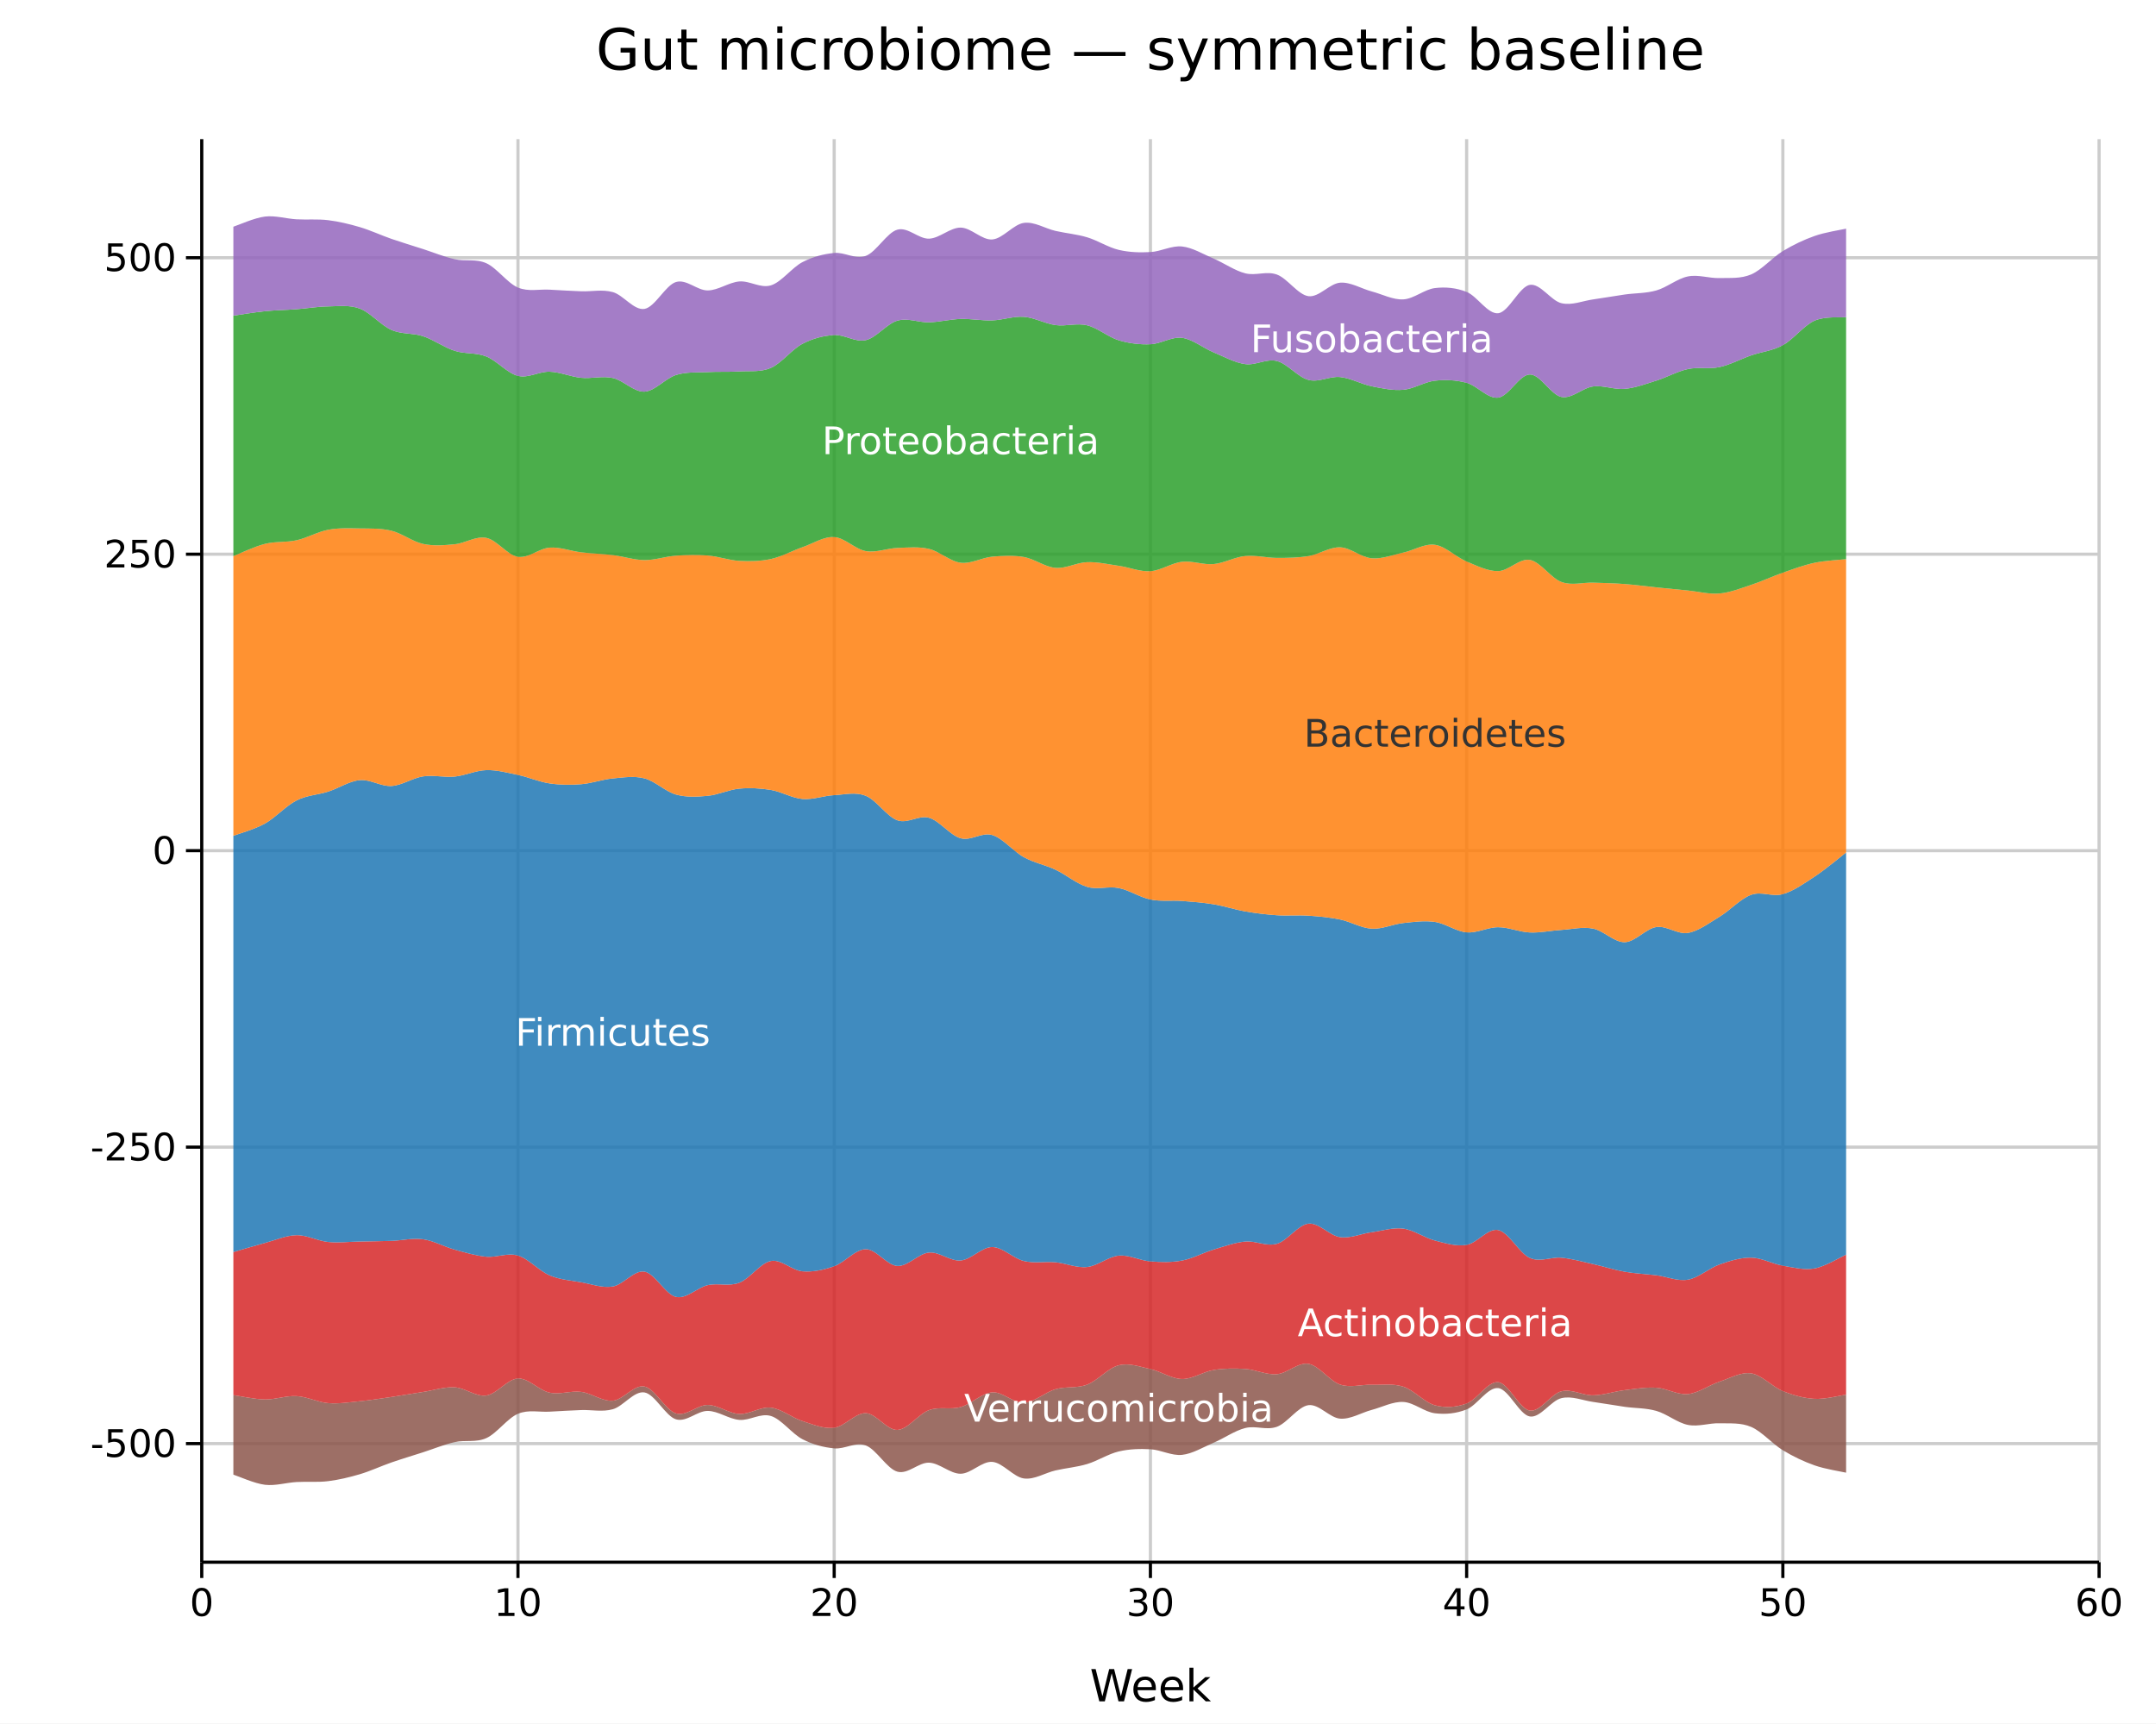
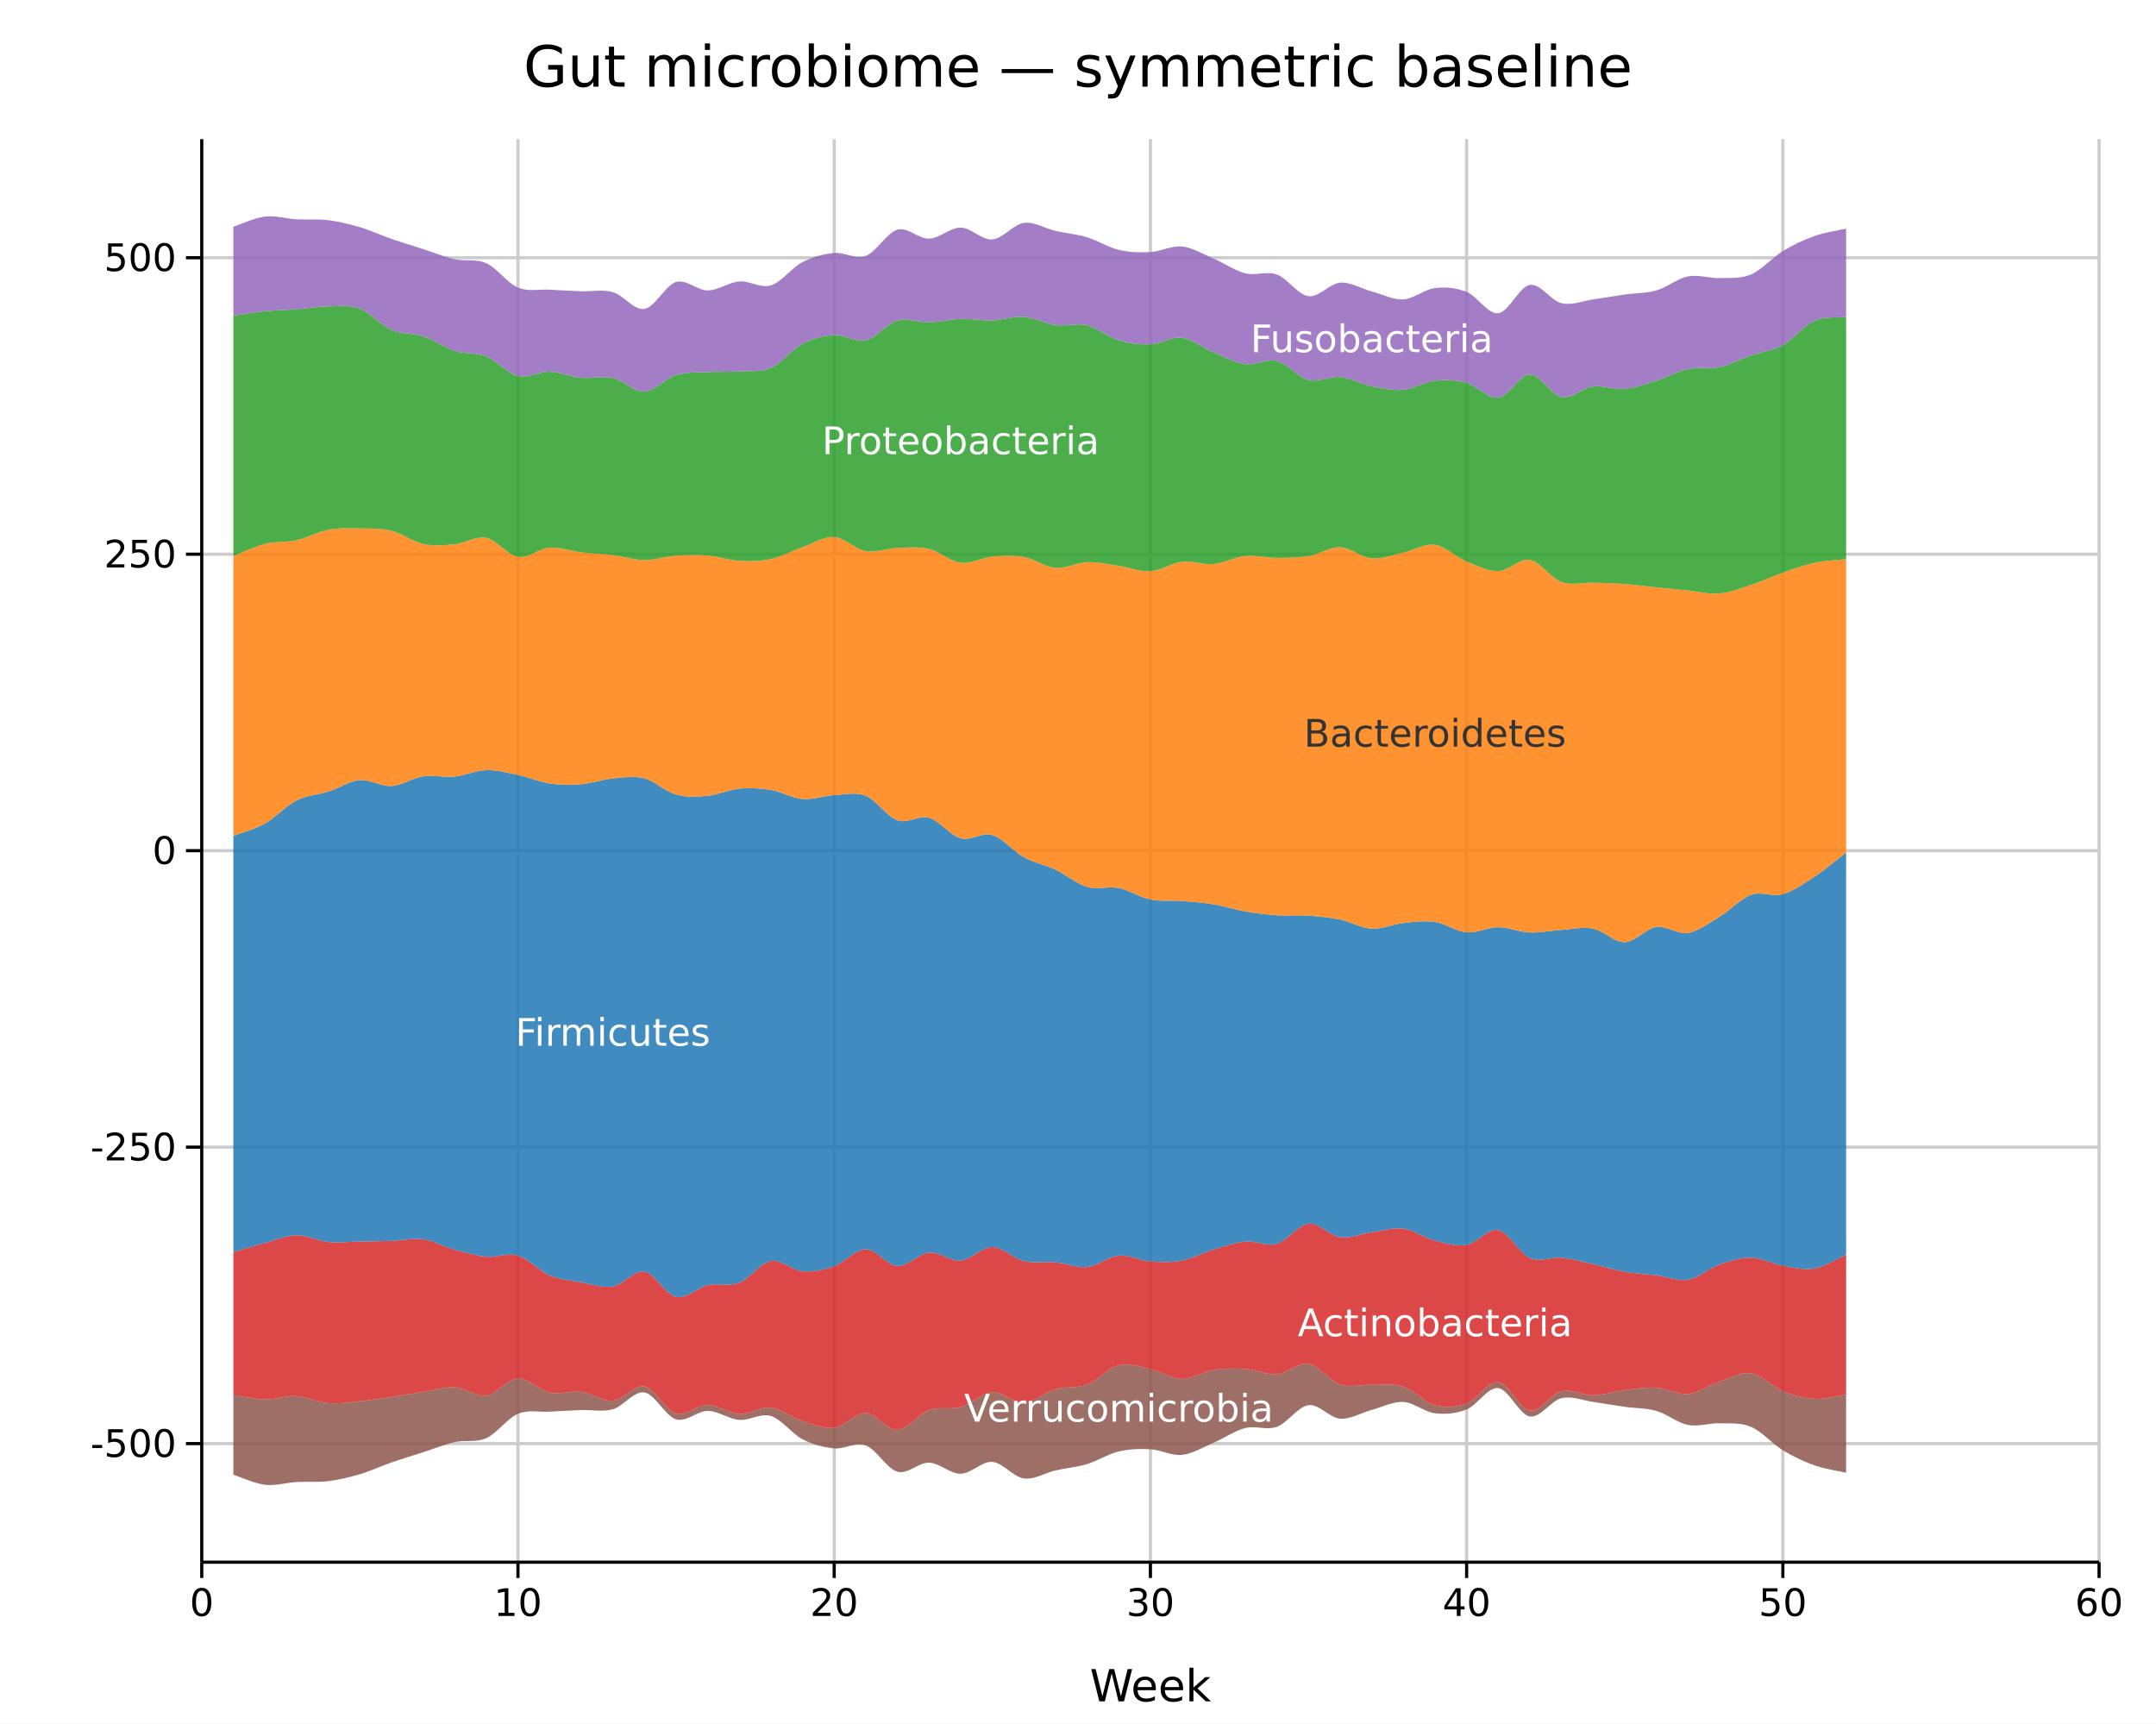
<svg xmlns="http://www.w3.org/2000/svg" width="681.8" height="545" font-family="DejaVu Sans, Liberation Sans, Arial, sans-serif" fill="black">
  <rect width="100%" height="100%" fill="white" />
  <defs>
    <clipPath id="kuva-clip-1">
      <rect x="63.8" y="44" width="600" height="450" />
    </clipPath>
  </defs>
  <line x1="163.8" y1="44" x2="163.8" y2="494" stroke="#cccccc" stroke-width="1" />
  <line x1="263.8" y1="44" x2="263.8" y2="494" stroke="#cccccc" stroke-width="1" />
  <line x1="363.8" y1="44" x2="363.8" y2="494" stroke="#cccccc" stroke-width="1" />
  <line x1="463.8" y1="44" x2="463.8" y2="494" stroke="#cccccc" stroke-width="1" />
  <line x1="563.8" y1="44" x2="563.8" y2="494" stroke="#cccccc" stroke-width="1" />
  <line x1="663.8" y1="44" x2="663.8" y2="494" stroke="#cccccc" stroke-width="1" />
  <line x1="63.8" y1="456.5" x2="663.8" y2="456.5" stroke="#cccccc" stroke-width="1" />
  <line x1="63.8" y1="362.75" x2="663.8" y2="362.75" stroke="#cccccc" stroke-width="1" />
  <line x1="63.8" y1="269" x2="663.8" y2="269" stroke="#cccccc" stroke-width="1" />
  <line x1="63.8" y1="175.25" x2="663.8" y2="175.25" stroke="#cccccc" stroke-width="1" />
  <line x1="63.8" y1="81.5" x2="663.8" y2="81.5" stroke="#cccccc" stroke-width="1" />
  <line x1="63.8" y1="494" x2="663.8" y2="494" stroke="#000000" stroke-width="1" />
  <line x1="63.8" y1="44" x2="63.8" y2="494" stroke="#000000" stroke-width="1" />
  <line x1="63.8" y1="494" x2="63.8" y2="499" stroke="#000000" stroke-width="1" />
  <text x="63.8" y="511" font-size="12" text-anchor="middle">0</text>
  <line x1="163.8" y1="494" x2="163.8" y2="499" stroke="#000000" stroke-width="1" />
  <text x="163.8" y="511" font-size="12" text-anchor="middle">10</text>
  <line x1="263.8" y1="494" x2="263.8" y2="499" stroke="#000000" stroke-width="1" />
  <text x="263.8" y="511" font-size="12" text-anchor="middle">20</text>
  <line x1="363.8" y1="494" x2="363.8" y2="499" stroke="#000000" stroke-width="1" />
  <text x="363.8" y="511" font-size="12" text-anchor="middle">30</text>
  <line x1="463.8" y1="494" x2="463.8" y2="499" stroke="#000000" stroke-width="1" />
  <text x="463.8" y="511" font-size="12" text-anchor="middle">40</text>
  <line x1="563.8" y1="494" x2="563.8" y2="499" stroke="#000000" stroke-width="1" />
  <text x="563.8" y="511" font-size="12" text-anchor="middle">50</text>
  <line x1="663.8" y1="494" x2="663.8" y2="499" stroke="#000000" stroke-width="1" />
  <text x="663.8" y="511" font-size="12" text-anchor="middle">60</text>
  <line x1="58.8" y1="456.5" x2="63.8" y2="456.5" stroke="#000000" stroke-width="1" />
  <text x="55.8" y="460.7" font-size="12" text-anchor="end">-500</text>
  <line x1="58.8" y1="362.75" x2="63.8" y2="362.75" stroke="#000000" stroke-width="1" />
  <text x="55.8" y="366.95" font-size="12" text-anchor="end">-250</text>
  <line x1="58.8" y1="269" x2="63.8" y2="269" stroke="#000000" stroke-width="1" />
  <text x="55.8" y="273.2" font-size="12" text-anchor="end">0</text>
  <line x1="58.8" y1="175.25" x2="63.8" y2="175.25" stroke="#000000" stroke-width="1" />
  <text x="55.8" y="179.45" font-size="12" text-anchor="end">250</text>
  <line x1="58.8" y1="81.5" x2="63.8" y2="81.5" stroke="#000000" stroke-width="1" />
  <text x="55.8" y="85.7" font-size="12" text-anchor="end">500</text>
  <text x="363.8" y="538" font-size="14" text-anchor="middle">Week</text>
-   <text x="363.8" y="22" font-size="18" text-anchor="middle">Gut microbiome — symmetric baseline</text>
+   <text x="340.9" y="27.4" font-size="18" text-anchor="middle">Gut microbiome — symmetric baseline</text>
  <g clip-path="url(#kuva-clip-1)">
    <path d="M 73.8 441.16 C 75.47 441.39 80.47 442.48 83.8 442.54 C 87.13 442.59 90.47 441.28 93.8 441.48 C 97.13 441.67 100.47 443.42 103.8 443.7 C 107.13 443.97 110.47 443.43 113.8 443.1 C 117.13 442.78 120.47 442.24 123.8 441.75 C 127.13 441.26 130.47 440.67 133.8 440.16 C 137.13 439.65 140.47 438.52 143.8 438.7 C 147.13 438.89 150.47 441.75 153.8 441.29 C 157.13 440.82 160.47 436.06 163.8 435.91 C 167.13 435.76 170.47 439.67 173.8 440.38 C 177.13 441.08 180.47 439.72 183.8 440.14 C 187.13 440.56 190.47 443.21 193.8 442.93 C 197.13 442.64 200.47 437.77 203.8 438.44 C 207.13 439.11 210.47 445.98 213.8 446.96 C 217.13 447.93 220.47 444.25 223.8 444.28 C 227.13 444.31 230.47 446.98 233.8 447.12 C 237.13 447.26 240.47 444.75 243.8 445.13 C 247.13 445.51 250.47 448.33 253.8 449.39 C 257.13 450.45 260.47 451.91 263.8 451.49 C 267.13 451.07 270.47 446.76 273.8 446.87 C 277.13 446.98 280.47 452.33 283.8 452.17 C 287.13 452.01 290.47 447.12 293.8 445.91 C 297.13 444.71 300.47 445.87 303.8 444.94 C 307.13 444.0 310.47 440.51 313.8 440.29 C 317.13 440.06 320.47 443.75 323.8 443.58 C 327.13 443.42 330.47 440.26 333.8 439.3 C 337.13 438.34 340.47 439.1 343.8 437.84 C 347.13 436.57 350.47 432.54 353.8 431.73 C 357.13 430.91 360.47 432.2 363.8 432.93 C 367.13 433.65 370.47 436.02 373.8 436.07 C 377.13 436.12 380.47 433.75 383.8 433.22 C 387.13 432.69 390.47 432.67 393.8 432.89 C 397.13 433.11 400.47 434.82 403.8 434.55 C 407.13 434.28 410.47 430.72 413.8 431.27 C 417.13 431.82 420.47 436.72 423.8 437.83 C 427.13 438.93 430.47 437.78 433.8 437.89 C 437.13 438.01 440.47 437.42 443.8 438.5 C 447.13 439.58 450.47 443.5 453.8 444.39 C 457.13 445.27 460.47 445.03 463.8 443.81 C 467.13 442.59 470.47 436.71 473.8 437.08 C 477.13 437.45 480.47 445.57 483.8 446.05 C 487.13 446.53 490.47 440.75 493.8 439.95 C 497.13 439.15 500.47 441.29 503.8 441.23 C 507.13 441.17 510.47 439.99 513.8 439.59 C 517.13 439.19 520.47 438.62 523.8 438.82 C 527.13 439.03 530.47 441.15 533.8 440.83 C 537.13 440.5 540.47 437.99 543.8 436.9 C 547.13 435.81 550.47 433.79 553.8 434.29 C 557.13 434.79 560.47 438.55 563.8 439.89 C 567.13 441.23 570.47 442.15 573.8 442.34 C 577.13 442.53 582.13 441.24 583.8 441.02 L 583.8 465.69 C 582.13 465.31 577.13 464.56 573.8 463.37 C 570.47 462.19 567.13 460.62 563.8 458.6 C 560.47 456.57 557.13 452.66 553.8 451.23 C 550.47 449.81 547.13 450.17 543.8 450.07 C 540.47 449.96 537.13 451.24 533.8 450.59 C 530.47 449.94 527.13 447.11 523.8 446.16 C 520.47 445.21 517.13 445.34 513.8 444.87 C 510.47 444.4 507.13 443.78 503.8 443.32 C 500.47 442.86 497.13 441.35 493.8 442.12 C 490.47 442.88 487.13 448.45 483.8 447.92 C 480.47 447.4 477.13 439.33 473.8 438.95 C 470.47 438.58 467.13 444.36 463.8 445.69 C 460.47 447.01 457.13 447.31 453.8 446.91 C 450.47 446.52 447.13 443.51 443.8 443.33 C 440.47 443.15 437.13 444.96 433.8 445.84 C 430.47 446.72 427.13 448.86 423.8 448.61 C 420.47 448.36 417.13 443.92 413.8 444.34 C 410.47 444.77 407.13 449.97 403.8 451.18 C 400.47 452.38 397.13 450.73 393.8 451.57 C 390.47 452.41 387.13 454.8 383.8 456.22 C 380.47 457.63 377.13 459.71 373.8 460.06 C 370.47 460.4 367.13 458.47 363.8 458.29 C 360.47 458.11 357.13 458.2 353.8 458.98 C 350.47 459.76 347.13 461.96 343.8 462.96 C 340.47 463.96 337.13 464.22 333.8 464.98 C 330.47 465.74 327.13 467.97 323.8 467.52 C 320.47 467.07 317.13 462.53 313.8 462.28 C 310.47 462.03 307.13 465.99 303.8 466.03 C 300.47 466.07 297.13 462.64 293.8 462.53 C 290.47 462.42 287.13 466.29 283.8 465.38 C 280.47 464.47 277.13 458.32 273.8 457.09 C 270.47 455.86 267.13 458.34 263.8 458.01 C 260.47 457.68 257.13 456.84 253.8 455.13 C 250.47 453.42 247.13 448.79 243.8 447.77 C 240.47 446.75 237.13 449.27 233.8 449.0 C 230.47 448.73 227.13 446.18 223.8 446.16 C 220.47 446.13 217.13 449.8 213.8 448.83 C 210.47 447.86 207.13 440.85 203.8 440.32 C 200.47 439.78 197.13 444.7 193.8 445.63 C 190.47 446.56 187.13 445.77 183.8 445.89 C 180.47 446.02 177.13 446.21 173.8 446.4 C 170.47 446.6 167.13 445.68 163.8 447.07 C 160.47 448.47 157.13 453.26 153.8 454.76 C 150.47 456.25 147.13 455.28 143.8 456.03 C 140.47 456.78 137.13 458.16 133.8 459.24 C 130.47 460.31 127.13 461.31 123.8 462.46 C 120.47 463.62 117.13 465.19 113.8 466.18 C 110.47 467.16 107.13 467.96 103.8 468.37 C 100.47 468.79 97.13 468.46 93.8 468.65 C 90.47 468.84 87.13 469.91 83.8 469.52 C 80.47 469.13 75.47 466.84 73.8 466.31 Z" stroke="none" stroke-width="0" fill="#8c564b" fill-opacity="0.85" />
    <path d="M 73.8 395.93 C 75.47 395.45 80.47 393.93 83.8 393.04 C 87.13 392.15 90.47 390.64 93.8 390.59 C 97.13 390.54 100.47 392.41 103.8 392.74 C 107.13 393.07 110.47 392.65 113.8 392.59 C 117.13 392.53 120.47 392.5 123.8 392.39 C 127.13 392.27 130.47 391.42 133.8 391.88 C 137.13 392.34 140.47 394.24 143.8 395.16 C 147.13 396.08 150.47 397.08 153.8 397.4 C 157.13 397.71 160.47 396.05 163.8 397.03 C 167.13 398.02 170.47 401.88 173.8 403.29 C 177.13 404.69 180.47 404.89 183.8 405.48 C 187.13 406.07 190.47 407.37 193.8 406.81 C 197.13 406.25 200.47 401.57 203.8 402.12 C 207.13 402.67 210.47 409.4 213.8 410.11 C 217.13 410.82 220.47 407.14 223.8 406.39 C 227.13 405.64 230.47 406.89 233.8 405.62 C 237.13 404.34 240.47 399.34 243.8 398.75 C 247.13 398.15 250.47 401.75 253.8 402.02 C 257.13 402.3 260.47 401.56 263.8 400.4 C 267.13 399.23 270.47 395.03 273.8 395.02 C 277.13 395.01 280.47 400.14 283.8 400.32 C 287.13 400.49 290.47 396.37 293.8 396.08 C 297.13 395.79 300.47 398.88 303.8 398.59 C 307.13 398.3 310.47 394.31 313.8 394.34 C 317.13 394.37 320.47 397.96 323.8 398.76 C 327.13 399.56 330.47 398.84 333.8 399.16 C 337.13 399.47 340.47 401.01 343.8 400.65 C 347.13 400.3 350.47 397.35 353.8 397.05 C 357.13 396.75 360.47 398.62 363.8 398.88 C 367.13 399.14 370.47 399.24 373.8 398.61 C 377.13 397.99 380.47 396.13 383.8 395.13 C 387.13 394.13 390.47 392.91 393.8 392.6 C 397.13 392.3 400.47 394.25 403.8 393.31 C 407.13 392.37 410.47 387.29 413.8 386.94 C 417.13 386.59 420.47 390.76 423.8 391.21 C 427.13 391.66 430.47 390.09 433.8 389.65 C 437.13 389.2 440.47 388.08 443.8 388.52 C 447.13 388.96 450.47 391.43 453.8 392.29 C 457.13 393.14 460.47 394.21 463.8 393.66 C 467.13 393.11 470.47 388.29 473.8 388.97 C 477.13 389.66 480.47 396.33 483.8 397.79 C 487.13 399.25 490.47 397.39 493.8 397.72 C 497.13 398.04 500.47 398.99 503.8 399.73 C 507.13 400.47 510.47 401.56 513.8 402.15 C 517.13 402.74 520.47 402.86 523.8 403.27 C 527.13 403.69 530.47 405.23 533.8 404.66 C 537.13 404.09 540.47 401.0 543.8 399.84 C 547.13 398.68 550.47 397.63 553.8 397.69 C 557.13 397.76 560.47 399.66 563.8 400.23 C 567.13 400.8 570.47 401.7 573.8 401.11 C 577.13 400.53 582.13 397.46 583.8 396.73 L 583.8 441.02 C 582.13 441.24 577.13 442.53 573.8 442.34 C 570.47 442.15 567.13 441.23 563.8 439.89 C 560.47 438.55 557.13 434.79 553.8 434.29 C 550.47 433.79 547.13 435.81 543.8 436.9 C 540.47 437.99 537.13 440.5 533.8 440.83 C 530.47 441.15 527.13 439.03 523.8 438.82 C 520.47 438.62 517.13 439.19 513.8 439.59 C 510.47 439.99 507.13 441.17 503.8 441.23 C 500.47 441.29 497.13 439.15 493.8 439.95 C 490.47 440.75 487.13 446.53 483.8 446.05 C 480.47 445.57 477.13 437.45 473.8 437.08 C 470.47 436.71 467.13 442.59 463.8 443.81 C 460.47 445.03 457.13 445.27 453.8 444.39 C 450.47 443.5 447.13 439.58 443.8 438.5 C 440.47 437.42 437.13 438.01 433.8 437.89 C 430.47 437.78 427.13 438.93 423.8 437.83 C 420.47 436.72 417.13 431.82 413.8 431.27 C 410.47 430.72 407.13 434.28 403.8 434.55 C 400.47 434.82 397.13 433.11 393.8 432.89 C 390.47 432.67 387.13 432.69 383.8 433.22 C 380.47 433.75 377.13 436.12 373.8 436.07 C 370.47 436.02 367.13 433.65 363.8 432.93 C 360.47 432.2 357.13 430.91 353.8 431.73 C 350.47 432.54 347.13 436.57 343.8 437.84 C 340.47 439.1 337.13 438.34 333.8 439.3 C 330.47 440.26 327.13 443.42 323.8 443.58 C 320.47 443.75 317.13 440.06 313.8 440.29 C 310.47 440.51 307.13 444.0 303.8 444.94 C 300.47 445.87 297.13 444.71 293.8 445.91 C 290.47 447.12 287.13 452.01 283.8 452.17 C 280.47 452.33 277.13 446.98 273.8 446.87 C 270.47 446.76 267.13 451.07 263.8 451.49 C 260.47 451.91 257.13 450.45 253.8 449.39 C 250.47 448.33 247.13 445.51 243.8 445.13 C 240.47 444.75 237.13 447.26 233.8 447.12 C 230.47 446.98 227.13 444.31 223.8 444.28 C 220.47 444.25 217.13 447.93 213.8 446.96 C 210.47 445.98 207.13 439.11 203.8 438.44 C 200.47 437.77 197.13 442.64 193.8 442.93 C 190.47 443.21 187.13 440.56 183.8 440.14 C 180.47 439.72 177.13 441.08 173.8 440.38 C 170.47 439.67 167.13 435.76 163.8 435.91 C 160.47 436.06 157.13 440.82 153.8 441.29 C 150.47 441.75 147.13 438.89 143.8 438.7 C 140.47 438.52 137.13 439.65 133.8 440.16 C 130.47 440.67 127.13 441.26 123.8 441.75 C 120.47 442.24 117.13 442.78 113.8 443.1 C 110.47 443.43 107.13 443.97 103.8 443.7 C 100.47 443.42 97.13 441.67 93.8 441.48 C 90.47 441.28 87.13 442.59 83.8 442.54 C 80.47 442.48 75.47 441.39 73.8 441.16 Z" stroke="none" stroke-width="0" fill="#d62728" fill-opacity="0.85" />
    <path d="M 73.8 264.3 C 75.47 263.65 80.47 262.28 83.8 260.42 C 87.13 258.55 90.47 254.79 93.8 253.11 C 97.13 251.43 100.47 251.39 103.8 250.32 C 107.13 249.25 110.47 246.99 113.8 246.69 C 117.13 246.4 120.47 248.74 123.8 248.55 C 127.13 248.35 130.47 246.01 133.8 245.51 C 137.13 245.01 140.47 245.9 143.8 245.57 C 147.13 245.24 150.47 243.62 153.8 243.53 C 157.13 243.44 160.47 244.35 163.8 245.05 C 167.13 245.75 170.47 247.24 173.8 247.73 C 177.13 248.22 180.47 248.25 183.8 247.98 C 187.13 247.72 190.47 246.46 193.8 246.16 C 197.13 245.85 200.47 245.28 203.8 246.14 C 207.13 246.99 210.47 250.34 213.8 251.26 C 217.13 252.18 220.47 251.97 223.8 251.66 C 227.13 251.34 230.47 249.7 233.8 249.39 C 237.13 249.08 240.47 249.26 243.8 249.8 C 247.13 250.35 250.47 252.38 253.8 252.66 C 257.13 252.93 260.47 251.61 263.8 251.45 C 267.13 251.28 270.47 250.33 273.8 251.66 C 277.13 252.98 280.47 258.25 283.8 259.4 C 287.13 260.56 290.47 257.66 293.8 258.6 C 297.13 259.55 300.47 264.17 303.8 265.08 C 307.13 265.99 310.47 263.06 313.8 264.06 C 317.13 265.06 320.47 269.25 323.8 271.07 C 327.13 272.9 330.47 273.46 333.8 275.03 C 337.13 276.59 340.47 279.48 343.8 280.45 C 347.13 281.42 350.47 280.16 353.8 280.82 C 357.13 281.49 360.47 283.75 363.8 284.44 C 367.13 285.12 370.47 284.65 373.8 284.9 C 377.13 285.16 380.47 285.41 383.8 285.96 C 387.13 286.51 390.47 287.63 393.8 288.21 C 397.13 288.79 400.47 289.19 403.8 289.42 C 407.13 289.64 410.47 289.33 413.8 289.56 C 417.13 289.78 420.47 290.08 423.8 290.77 C 427.13 291.45 430.47 293.49 433.8 293.67 C 437.13 293.86 440.47 292.23 443.8 291.88 C 447.13 291.52 450.47 291.05 453.8 291.54 C 457.13 292.03 460.47 294.55 463.8 294.83 C 467.13 295.11 470.47 293.2 473.8 293.21 C 477.13 293.22 480.47 294.73 483.8 294.87 C 487.13 295.01 490.47 294.26 493.8 294.06 C 497.13 293.85 500.47 293.0 503.8 293.65 C 507.13 294.29 510.47 298.02 513.8 297.94 C 517.13 297.86 520.47 293.64 523.8 293.15 C 527.13 292.66 530.47 295.55 533.8 295.0 C 537.13 294.45 540.47 291.88 543.8 289.87 C 547.13 287.86 550.47 284.14 553.8 282.95 C 557.13 281.76 560.47 283.7 563.8 282.74 C 567.13 281.79 570.47 279.42 573.8 277.23 C 577.13 275.04 582.13 270.86 583.8 269.58 L 583.8 396.73 C 582.13 397.46 577.13 400.53 573.8 401.11 C 570.47 401.7 567.13 400.8 563.8 400.23 C 560.47 399.66 557.13 397.76 553.8 397.69 C 550.47 397.63 547.13 398.68 543.8 399.84 C 540.47 401.0 537.13 404.09 533.8 404.66 C 530.47 405.23 527.13 403.69 523.8 403.27 C 520.47 402.86 517.13 402.74 513.8 402.15 C 510.47 401.56 507.13 400.47 503.8 399.73 C 500.47 398.99 497.13 398.04 493.8 397.72 C 490.47 397.39 487.13 399.25 483.8 397.79 C 480.47 396.33 477.13 389.66 473.8 388.97 C 470.47 388.29 467.13 393.11 463.8 393.66 C 460.47 394.21 457.13 393.14 453.8 392.29 C 450.47 391.43 447.13 388.96 443.8 388.52 C 440.47 388.08 437.13 389.2 433.8 389.65 C 430.47 390.09 427.13 391.66 423.8 391.21 C 420.47 390.76 417.13 386.59 413.8 386.94 C 410.47 387.29 407.13 392.37 403.8 393.31 C 400.47 394.25 397.13 392.3 393.8 392.6 C 390.47 392.91 387.13 394.13 383.8 395.13 C 380.47 396.13 377.13 397.99 373.8 398.61 C 370.47 399.24 367.13 399.14 363.8 398.88 C 360.47 398.62 357.13 396.75 353.8 397.05 C 350.47 397.35 347.13 400.3 343.8 400.65 C 340.47 401.01 337.13 399.47 333.8 399.16 C 330.47 398.84 327.13 399.56 323.8 398.76 C 320.47 397.96 317.13 394.37 313.8 394.34 C 310.47 394.31 307.13 398.3 303.8 398.59 C 300.47 398.88 297.13 395.79 293.8 396.08 C 290.47 396.37 287.13 400.49 283.8 400.32 C 280.47 400.14 277.13 395.01 273.8 395.02 C 270.47 395.03 267.13 399.23 263.8 400.4 C 260.47 401.56 257.13 402.3 253.8 402.02 C 250.47 401.75 247.13 398.15 243.8 398.75 C 240.47 399.34 237.13 404.34 233.8 405.62 C 230.47 406.89 227.13 405.64 223.8 406.39 C 220.47 407.14 217.13 410.82 213.8 410.11 C 210.47 409.4 207.13 402.67 203.8 402.12 C 200.47 401.57 197.13 406.25 193.8 406.81 C 190.47 407.37 187.13 406.07 183.8 405.48 C 180.47 404.89 177.13 404.69 173.8 403.29 C 170.47 401.88 167.13 398.02 163.8 397.03 C 160.47 396.05 157.13 397.71 153.8 397.4 C 150.47 397.08 147.13 396.08 143.8 395.16 C 140.47 394.24 137.13 392.34 133.8 391.88 C 130.47 391.42 127.13 392.27 123.8 392.39 C 120.47 392.5 117.13 392.53 113.8 392.59 C 110.47 392.65 107.13 393.07 103.8 392.74 C 100.47 392.41 97.13 390.54 93.8 390.59 C 90.47 390.64 87.13 392.15 83.8 393.04 C 80.47 393.93 75.47 395.45 73.8 395.93 Z" stroke="none" stroke-width="0" fill="#1f77b4" fill-opacity="0.85" />
    <path d="M 73.8 175.85 C 75.47 175.2 80.47 172.81 83.8 171.98 C 87.13 171.14 90.47 171.58 93.8 170.84 C 97.13 170.1 100.47 168.15 103.8 167.52 C 107.13 166.9 110.47 167.05 113.8 167.1 C 117.13 167.15 120.47 167.02 123.8 167.83 C 127.13 168.65 130.47 171.28 133.8 172.0 C 137.13 172.71 140.47 172.42 143.8 172.1 C 147.13 171.78 150.47 169.43 153.8 170.09 C 157.13 170.75 160.47 175.56 163.8 176.07 C 167.13 176.59 170.47 173.41 173.8 173.17 C 177.13 172.93 180.47 174.26 183.8 174.65 C 187.13 175.05 190.47 175.12 193.8 175.53 C 197.13 175.94 200.47 177.08 203.8 177.11 C 207.13 177.14 210.47 175.95 213.8 175.71 C 217.13 175.47 220.47 175.38 223.8 175.66 C 227.13 175.93 230.47 177.17 233.8 177.36 C 237.13 177.54 240.47 177.49 243.8 176.77 C 247.13 176.04 250.47 174.18 253.8 173.02 C 257.13 171.87 260.47 169.63 263.8 169.83 C 267.13 170.04 270.47 173.69 273.8 174.27 C 277.13 174.84 280.47 173.38 283.8 173.27 C 287.13 173.15 290.47 172.8 293.8 173.58 C 297.13 174.36 300.47 177.54 303.8 177.95 C 307.13 178.36 310.47 176.33 313.8 176.03 C 317.13 175.73 320.47 175.55 323.8 176.14 C 327.13 176.73 330.47 179.3 333.8 179.57 C 337.13 179.84 340.47 177.88 343.8 177.77 C 347.13 177.66 350.47 178.44 353.8 178.92 C 357.13 179.39 360.47 180.83 363.8 180.62 C 367.13 180.41 370.47 178.02 373.8 177.65 C 377.13 177.27 380.47 178.67 383.8 178.37 C 387.13 178.06 390.47 176.15 393.8 175.82 C 397.13 175.5 400.47 176.41 403.8 176.42 C 407.13 176.42 410.47 176.39 413.8 175.84 C 417.13 175.28 420.47 172.96 423.8 173.07 C 427.13 173.19 430.47 176.27 433.8 176.54 C 437.13 176.82 440.47 175.44 443.8 174.73 C 447.13 174.02 450.47 171.81 453.8 172.28 C 457.13 172.75 460.47 176.17 463.8 177.56 C 467.13 178.94 470.47 180.67 473.8 180.59 C 477.13 180.51 480.47 176.48 483.8 177.06 C 487.13 177.63 490.47 182.84 493.8 184.04 C 497.13 185.24 500.47 184.14 503.8 184.25 C 507.13 184.35 510.47 184.43 513.8 184.68 C 517.13 184.93 520.47 185.4 523.8 185.74 C 527.13 186.08 530.47 186.41 533.8 186.73 C 537.13 187.06 540.47 187.97 543.8 187.67 C 547.13 187.37 550.47 186.04 553.8 184.94 C 557.13 183.85 560.47 182.26 563.8 181.09 C 567.13 179.93 570.47 178.68 573.8 177.97 C 577.13 177.26 582.13 177.02 583.8 176.83 L 583.8 269.58 C 582.13 270.86 577.13 275.04 573.8 277.23 C 570.47 279.42 567.13 281.79 563.8 282.74 C 560.47 283.7 557.13 281.76 553.8 282.95 C 550.47 284.14 547.13 287.86 543.8 289.87 C 540.47 291.88 537.13 294.45 533.8 295.0 C 530.47 295.55 527.13 292.66 523.8 293.15 C 520.47 293.64 517.13 297.86 513.8 297.94 C 510.47 298.02 507.13 294.29 503.8 293.65 C 500.47 293.0 497.13 293.85 493.8 294.06 C 490.47 294.26 487.13 295.01 483.8 294.87 C 480.47 294.73 477.13 293.22 473.8 293.21 C 470.47 293.2 467.13 295.11 463.8 294.83 C 460.47 294.55 457.13 292.03 453.8 291.54 C 450.47 291.05 447.13 291.52 443.8 291.88 C 440.47 292.23 437.13 293.86 433.8 293.67 C 430.47 293.49 427.13 291.45 423.8 290.77 C 420.47 290.08 417.13 289.78 413.8 289.56 C 410.47 289.33 407.13 289.64 403.8 289.42 C 400.47 289.19 397.13 288.79 393.8 288.21 C 390.47 287.63 387.13 286.51 383.8 285.96 C 380.47 285.41 377.13 285.16 373.8 284.9 C 370.47 284.65 367.13 285.12 363.8 284.44 C 360.47 283.75 357.13 281.49 353.8 280.82 C 350.47 280.16 347.13 281.42 343.8 280.45 C 340.47 279.48 337.13 276.59 333.8 275.03 C 330.47 273.46 327.13 272.9 323.8 271.07 C 320.47 269.25 317.13 265.06 313.8 264.06 C 310.47 263.06 307.13 265.99 303.8 265.08 C 300.47 264.17 297.13 259.55 293.8 258.6 C 290.47 257.66 287.13 260.56 283.8 259.4 C 280.47 258.25 277.13 252.98 273.8 251.66 C 270.47 250.33 267.13 251.28 263.8 251.45 C 260.47 251.61 257.13 252.93 253.8 252.66 C 250.47 252.38 247.13 250.35 243.8 249.8 C 240.47 249.26 237.13 249.08 233.8 249.39 C 230.47 249.7 227.13 251.34 223.8 251.66 C 220.47 251.97 217.13 252.18 213.8 251.26 C 210.47 250.34 207.13 246.99 203.8 246.14 C 200.47 245.28 197.13 245.85 193.8 246.16 C 190.47 246.46 187.13 247.72 183.8 247.98 C 180.47 248.25 177.13 248.22 173.8 247.73 C 170.47 247.24 167.13 245.75 163.8 245.05 C 160.47 244.35 157.13 243.44 153.8 243.53 C 150.47 243.62 147.13 245.24 143.8 245.57 C 140.47 245.9 137.13 245.01 133.8 245.51 C 130.47 246.01 127.13 248.35 123.8 248.55 C 120.47 248.74 117.13 246.4 113.8 246.69 C 110.47 246.99 107.13 249.25 103.8 250.32 C 100.47 251.39 97.13 251.43 93.8 253.11 C 90.47 254.79 87.13 258.55 83.8 260.42 C 80.47 262.28 75.47 263.65 73.8 264.3 Z" stroke="none" stroke-width="0" fill="#ff7f0e" fill-opacity="0.85" />
    <path d="M 73.8 99.82 C 75.47 99.58 80.47 98.75 83.8 98.41 C 87.13 98.07 90.47 98.04 93.8 97.78 C 97.13 97.53 100.47 96.92 103.8 96.89 C 107.13 96.85 110.47 96.35 113.8 97.59 C 117.13 98.83 120.47 102.88 123.8 104.33 C 127.13 105.79 130.47 105.22 133.8 106.32 C 137.13 107.42 140.47 109.88 143.8 110.94 C 147.13 112.01 150.47 111.41 153.8 112.73 C 157.13 114.05 160.47 118.06 163.8 118.86 C 167.13 119.66 170.47 117.44 173.8 117.54 C 177.13 117.64 180.47 119.14 183.8 119.47 C 187.13 119.8 190.47 118.8 193.8 119.53 C 197.13 120.26 200.47 124.01 203.8 123.85 C 207.13 123.69 210.47 119.6 213.8 118.57 C 217.13 117.54 220.47 117.84 223.8 117.66 C 227.13 117.47 230.47 117.67 233.8 117.45 C 237.13 117.22 240.47 117.78 243.8 116.32 C 247.13 114.86 250.47 110.42 253.8 108.7 C 257.13 106.97 260.47 106.14 263.8 105.95 C 267.13 105.76 270.47 108.32 273.8 107.56 C 277.13 106.8 280.47 102.33 283.8 101.39 C 287.13 100.45 290.47 102.01 293.8 101.92 C 297.13 101.83 300.47 100.96 303.8 100.86 C 307.13 100.76 310.47 101.43 313.8 101.31 C 317.13 101.2 320.47 99.94 323.8 100.19 C 327.13 100.43 330.47 102.35 333.8 102.8 C 337.13 103.25 340.47 102.07 343.8 102.87 C 347.13 103.67 350.47 106.61 353.8 107.61 C 357.13 108.61 360.47 108.99 363.8 108.86 C 367.13 108.73 370.47 106.41 373.8 106.83 C 377.13 107.26 380.47 110.04 383.8 111.43 C 387.13 112.81 390.47 114.69 393.8 115.14 C 397.13 115.6 400.47 113.33 403.8 114.16 C 407.13 115.0 410.47 119.3 413.8 120.14 C 417.13 120.99 420.47 118.89 423.8 119.23 C 427.13 119.56 430.47 121.48 433.8 122.15 C 437.13 122.83 440.47 123.55 443.8 123.25 C 447.13 122.96 450.47 120.75 453.8 120.38 C 457.13 120.01 460.47 120.16 463.8 121.06 C 467.13 121.95 470.47 126.18 473.8 125.74 C 477.13 125.3 480.47 118.46 483.8 118.42 C 487.13 118.39 490.47 124.9 493.8 125.53 C 497.13 126.16 500.47 122.63 503.8 122.2 C 507.13 121.78 510.47 123.27 513.8 122.96 C 517.13 122.66 520.47 121.4 523.8 120.36 C 527.13 119.31 530.47 117.41 533.8 116.7 C 537.13 115.98 540.47 116.8 543.8 116.07 C 547.13 115.35 550.47 113.53 553.8 112.37 C 557.13 111.22 560.47 110.97 563.8 109.15 C 567.13 107.32 570.47 102.89 573.8 101.41 C 577.13 99.94 582.13 100.48 583.8 100.29 L 583.8 176.83 C 582.13 177.02 577.13 177.26 573.8 177.97 C 570.47 178.68 567.13 179.93 563.8 181.09 C 560.47 182.26 557.13 183.85 553.8 184.94 C 550.47 186.04 547.13 187.37 543.8 187.67 C 540.47 187.97 537.13 187.06 533.8 186.73 C 530.47 186.41 527.13 186.08 523.8 185.74 C 520.47 185.4 517.13 184.93 513.8 184.68 C 510.47 184.43 507.13 184.35 503.8 184.25 C 500.47 184.14 497.13 185.24 493.8 184.04 C 490.47 182.84 487.13 177.63 483.8 177.06 C 480.47 176.48 477.13 180.51 473.8 180.59 C 470.47 180.67 467.13 178.94 463.8 177.56 C 460.47 176.17 457.13 172.75 453.8 172.28 C 450.47 171.81 447.13 174.02 443.8 174.73 C 440.47 175.44 437.13 176.82 433.8 176.54 C 430.47 176.27 427.13 173.19 423.8 173.07 C 420.47 172.96 417.13 175.28 413.8 175.84 C 410.47 176.39 407.13 176.42 403.8 176.42 C 400.47 176.41 397.13 175.5 393.8 175.82 C 390.47 176.15 387.13 178.06 383.8 178.37 C 380.47 178.67 377.13 177.27 373.8 177.65 C 370.47 178.02 367.13 180.41 363.8 180.62 C 360.47 180.83 357.13 179.39 353.8 178.92 C 350.47 178.44 347.13 177.66 343.8 177.77 C 340.47 177.88 337.13 179.84 333.8 179.57 C 330.47 179.3 327.13 176.73 323.8 176.14 C 320.47 175.55 317.13 175.73 313.8 176.03 C 310.47 176.33 307.13 178.36 303.8 177.95 C 300.47 177.54 297.13 174.36 293.8 173.58 C 290.47 172.8 287.13 173.15 283.8 173.27 C 280.47 173.38 277.13 174.84 273.8 174.27 C 270.47 173.69 267.13 170.04 263.8 169.83 C 260.47 169.63 257.13 171.87 253.8 173.02 C 250.47 174.18 247.13 176.04 243.8 176.77 C 240.47 177.49 237.13 177.54 233.8 177.36 C 230.47 177.17 227.13 175.93 223.8 175.66 C 220.47 175.38 217.13 175.47 213.8 175.71 C 210.47 175.95 207.13 177.14 203.8 177.11 C 200.47 177.08 197.13 175.94 193.8 175.53 C 190.47 175.12 187.13 175.05 183.8 174.65 C 180.47 174.26 177.13 172.93 173.8 173.17 C 170.47 173.41 167.13 176.59 163.8 176.07 C 160.47 175.56 157.13 170.75 153.8 170.09 C 150.47 169.43 147.13 171.78 143.8 172.1 C 140.47 172.42 137.13 172.71 133.8 172.0 C 130.47 171.28 127.13 168.65 123.8 167.83 C 120.47 167.02 117.13 167.15 113.8 167.1 C 110.47 167.05 107.13 166.9 103.8 167.52 C 100.47 168.15 97.13 170.1 93.8 170.84 C 90.47 171.58 87.13 171.14 83.8 171.98 C 80.47 172.81 75.47 175.2 73.8 175.85 Z" stroke="none" stroke-width="0" fill="#2ca02c" fill-opacity="0.85" />
    <path d="M 73.8 71.69 C 75.47 71.16 80.47 68.87 83.8 68.48 C 87.13 68.09 90.47 69.16 93.8 69.35 C 97.13 69.54 100.47 69.21 103.8 69.63 C 107.13 70.04 110.47 70.84 113.8 71.82 C 117.13 72.81 120.47 74.38 123.8 75.54 C 127.13 76.69 130.47 77.69 133.8 78.76 C 137.13 79.84 140.47 81.22 143.8 81.97 C 147.13 82.72 150.47 81.75 153.8 83.24 C 157.13 84.74 160.47 89.53 163.8 90.93 C 167.13 92.32 170.47 91.4 173.8 91.6 C 177.13 91.79 180.47 91.98 183.8 92.11 C 187.13 92.23 190.47 91.44 193.8 92.37 C 197.13 93.3 200.47 98.22 203.8 97.68 C 207.13 97.15 210.47 90.14 213.8 89.17 C 217.13 88.2 220.47 91.87 223.8 91.84 C 227.13 91.82 230.47 89.27 233.8 89.0 C 237.13 88.73 240.47 91.25 243.8 90.23 C 247.13 89.21 250.47 84.58 253.8 82.87 C 257.13 81.16 260.47 80.32 263.8 79.99 C 267.13 79.66 270.47 82.14 273.8 80.91 C 277.13 79.68 280.47 73.53 283.8 72.62 C 287.13 71.71 290.47 75.58 293.8 75.47 C 297.13 75.36 300.47 71.93 303.8 71.97 C 307.13 72.01 310.47 75.97 313.8 75.72 C 317.13 75.47 320.47 70.93 323.8 70.48 C 327.13 70.03 330.47 72.26 333.8 73.02 C 337.13 73.78 340.47 74.04 343.8 75.04 C 347.13 76.04 350.47 78.24 353.8 79.02 C 357.13 79.8 360.47 79.89 363.8 79.71 C 367.13 79.53 370.47 77.6 373.8 77.94 C 377.13 78.29 380.47 80.37 383.8 81.78 C 387.13 83.2 390.47 85.59 393.8 86.43 C 397.13 87.27 400.47 85.62 403.8 86.82 C 407.13 88.03 410.47 93.23 413.8 93.66 C 417.13 94.08 420.47 89.64 423.8 89.39 C 427.13 89.14 430.47 91.28 433.8 92.16 C 437.13 93.04 440.47 94.85 443.8 94.67 C 447.13 94.49 450.47 91.48 453.8 91.09 C 457.13 90.69 460.47 90.99 463.8 92.31 C 467.13 93.64 470.47 99.42 473.8 99.05 C 477.13 98.67 480.47 90.6 483.8 90.08 C 487.13 89.55 490.47 95.12 493.8 95.88 C 497.13 96.65 500.47 95.14 503.8 94.68 C 507.13 94.22 510.47 93.6 513.8 93.13 C 517.13 92.66 520.47 92.79 523.8 91.84 C 527.13 90.89 530.47 88.06 533.8 87.41 C 537.13 86.76 540.47 88.04 543.8 87.93 C 547.13 87.83 550.47 88.19 553.8 86.77 C 557.13 85.34 560.47 81.43 563.8 79.4 C 567.13 77.38 570.47 75.81 573.8 74.63 C 577.13 73.44 582.13 72.69 583.8 72.31 L 583.8 100.29 C 582.13 100.48 577.13 99.94 573.8 101.41 C 570.47 102.89 567.13 107.32 563.8 109.15 C 560.47 110.97 557.13 111.22 553.8 112.37 C 550.47 113.53 547.13 115.35 543.8 116.07 C 540.47 116.8 537.13 115.98 533.8 116.7 C 530.47 117.41 527.13 119.31 523.8 120.36 C 520.47 121.4 517.13 122.66 513.8 122.96 C 510.47 123.27 507.13 121.78 503.8 122.2 C 500.47 122.63 497.13 126.16 493.8 125.53 C 490.47 124.9 487.13 118.39 483.8 118.42 C 480.47 118.46 477.13 125.3 473.8 125.74 C 470.47 126.18 467.13 121.95 463.8 121.06 C 460.47 120.16 457.13 120.01 453.8 120.38 C 450.47 120.75 447.13 122.96 443.8 123.25 C 440.47 123.55 437.13 122.83 433.8 122.15 C 430.47 121.48 427.13 119.56 423.8 119.23 C 420.47 118.89 417.13 120.99 413.8 120.14 C 410.47 119.3 407.13 115.0 403.8 114.16 C 400.47 113.33 397.13 115.6 393.8 115.14 C 390.47 114.69 387.13 112.81 383.8 111.43 C 380.47 110.04 377.13 107.26 373.8 106.83 C 370.47 106.41 367.13 108.73 363.8 108.86 C 360.47 108.99 357.13 108.61 353.8 107.61 C 350.47 106.61 347.13 103.67 343.8 102.87 C 340.47 102.07 337.13 103.25 333.8 102.8 C 330.47 102.35 327.13 100.43 323.8 100.19 C 320.47 99.94 317.13 101.2 313.8 101.31 C 310.47 101.43 307.13 100.76 303.8 100.86 C 300.47 100.96 297.13 101.83 293.8 101.92 C 290.47 102.01 287.13 100.45 283.8 101.39 C 280.47 102.33 277.13 106.8 273.8 107.56 C 270.47 108.32 267.13 105.76 263.8 105.95 C 260.47 106.14 257.13 106.97 253.8 108.7 C 250.47 110.42 247.13 114.86 243.8 116.32 C 240.47 117.78 237.13 117.22 233.8 117.45 C 230.47 117.67 227.13 117.47 223.8 117.66 C 220.47 117.84 217.13 117.54 213.8 118.57 C 210.47 119.6 207.13 123.69 203.8 123.85 C 200.47 124.01 197.13 120.26 193.8 119.53 C 190.47 118.8 187.13 119.8 183.8 119.47 C 180.47 119.14 177.13 117.64 173.8 117.54 C 170.47 117.44 167.13 119.66 163.8 118.86 C 160.47 118.06 157.13 114.05 153.8 112.73 C 150.47 111.41 147.13 112.01 143.8 110.94 C 140.47 109.88 137.13 107.42 133.8 106.32 C 130.47 105.22 127.13 105.79 123.8 104.33 C 120.47 102.88 117.13 98.83 113.8 97.59 C 110.47 96.35 107.13 96.85 103.8 96.89 C 100.47 96.92 97.13 97.53 93.8 97.78 C 90.47 98.04 87.13 98.07 83.8 98.41 C 80.47 98.75 75.47 99.58 73.8 99.82 Z" stroke="none" stroke-width="0" fill="#9467bd" fill-opacity="0.85" />
    <text x="353.8" y="449.55" font-size="12" text-anchor="middle" fill="#ffffff">Verrucomicrobia</text>
    <text x="453.8" y="422.54" font-size="12" text-anchor="middle" fill="#ffffff">Actinobacteria</text>
    <text x="193.8" y="330.68" font-size="12" text-anchor="middle" fill="#ffffff">Firmicutes</text>
    <text x="453.8" y="236.11" font-size="12" text-anchor="middle" fill="#333333">Bacteroidetes</text>
    <text x="303.8" y="143.61" font-size="12" text-anchor="middle" fill="#ffffff">Proteobacteria</text>
    <text x="433.8" y="111.36" font-size="12" text-anchor="middle" fill="#ffffff">Fusobacteria</text>
  </g>
</svg>
